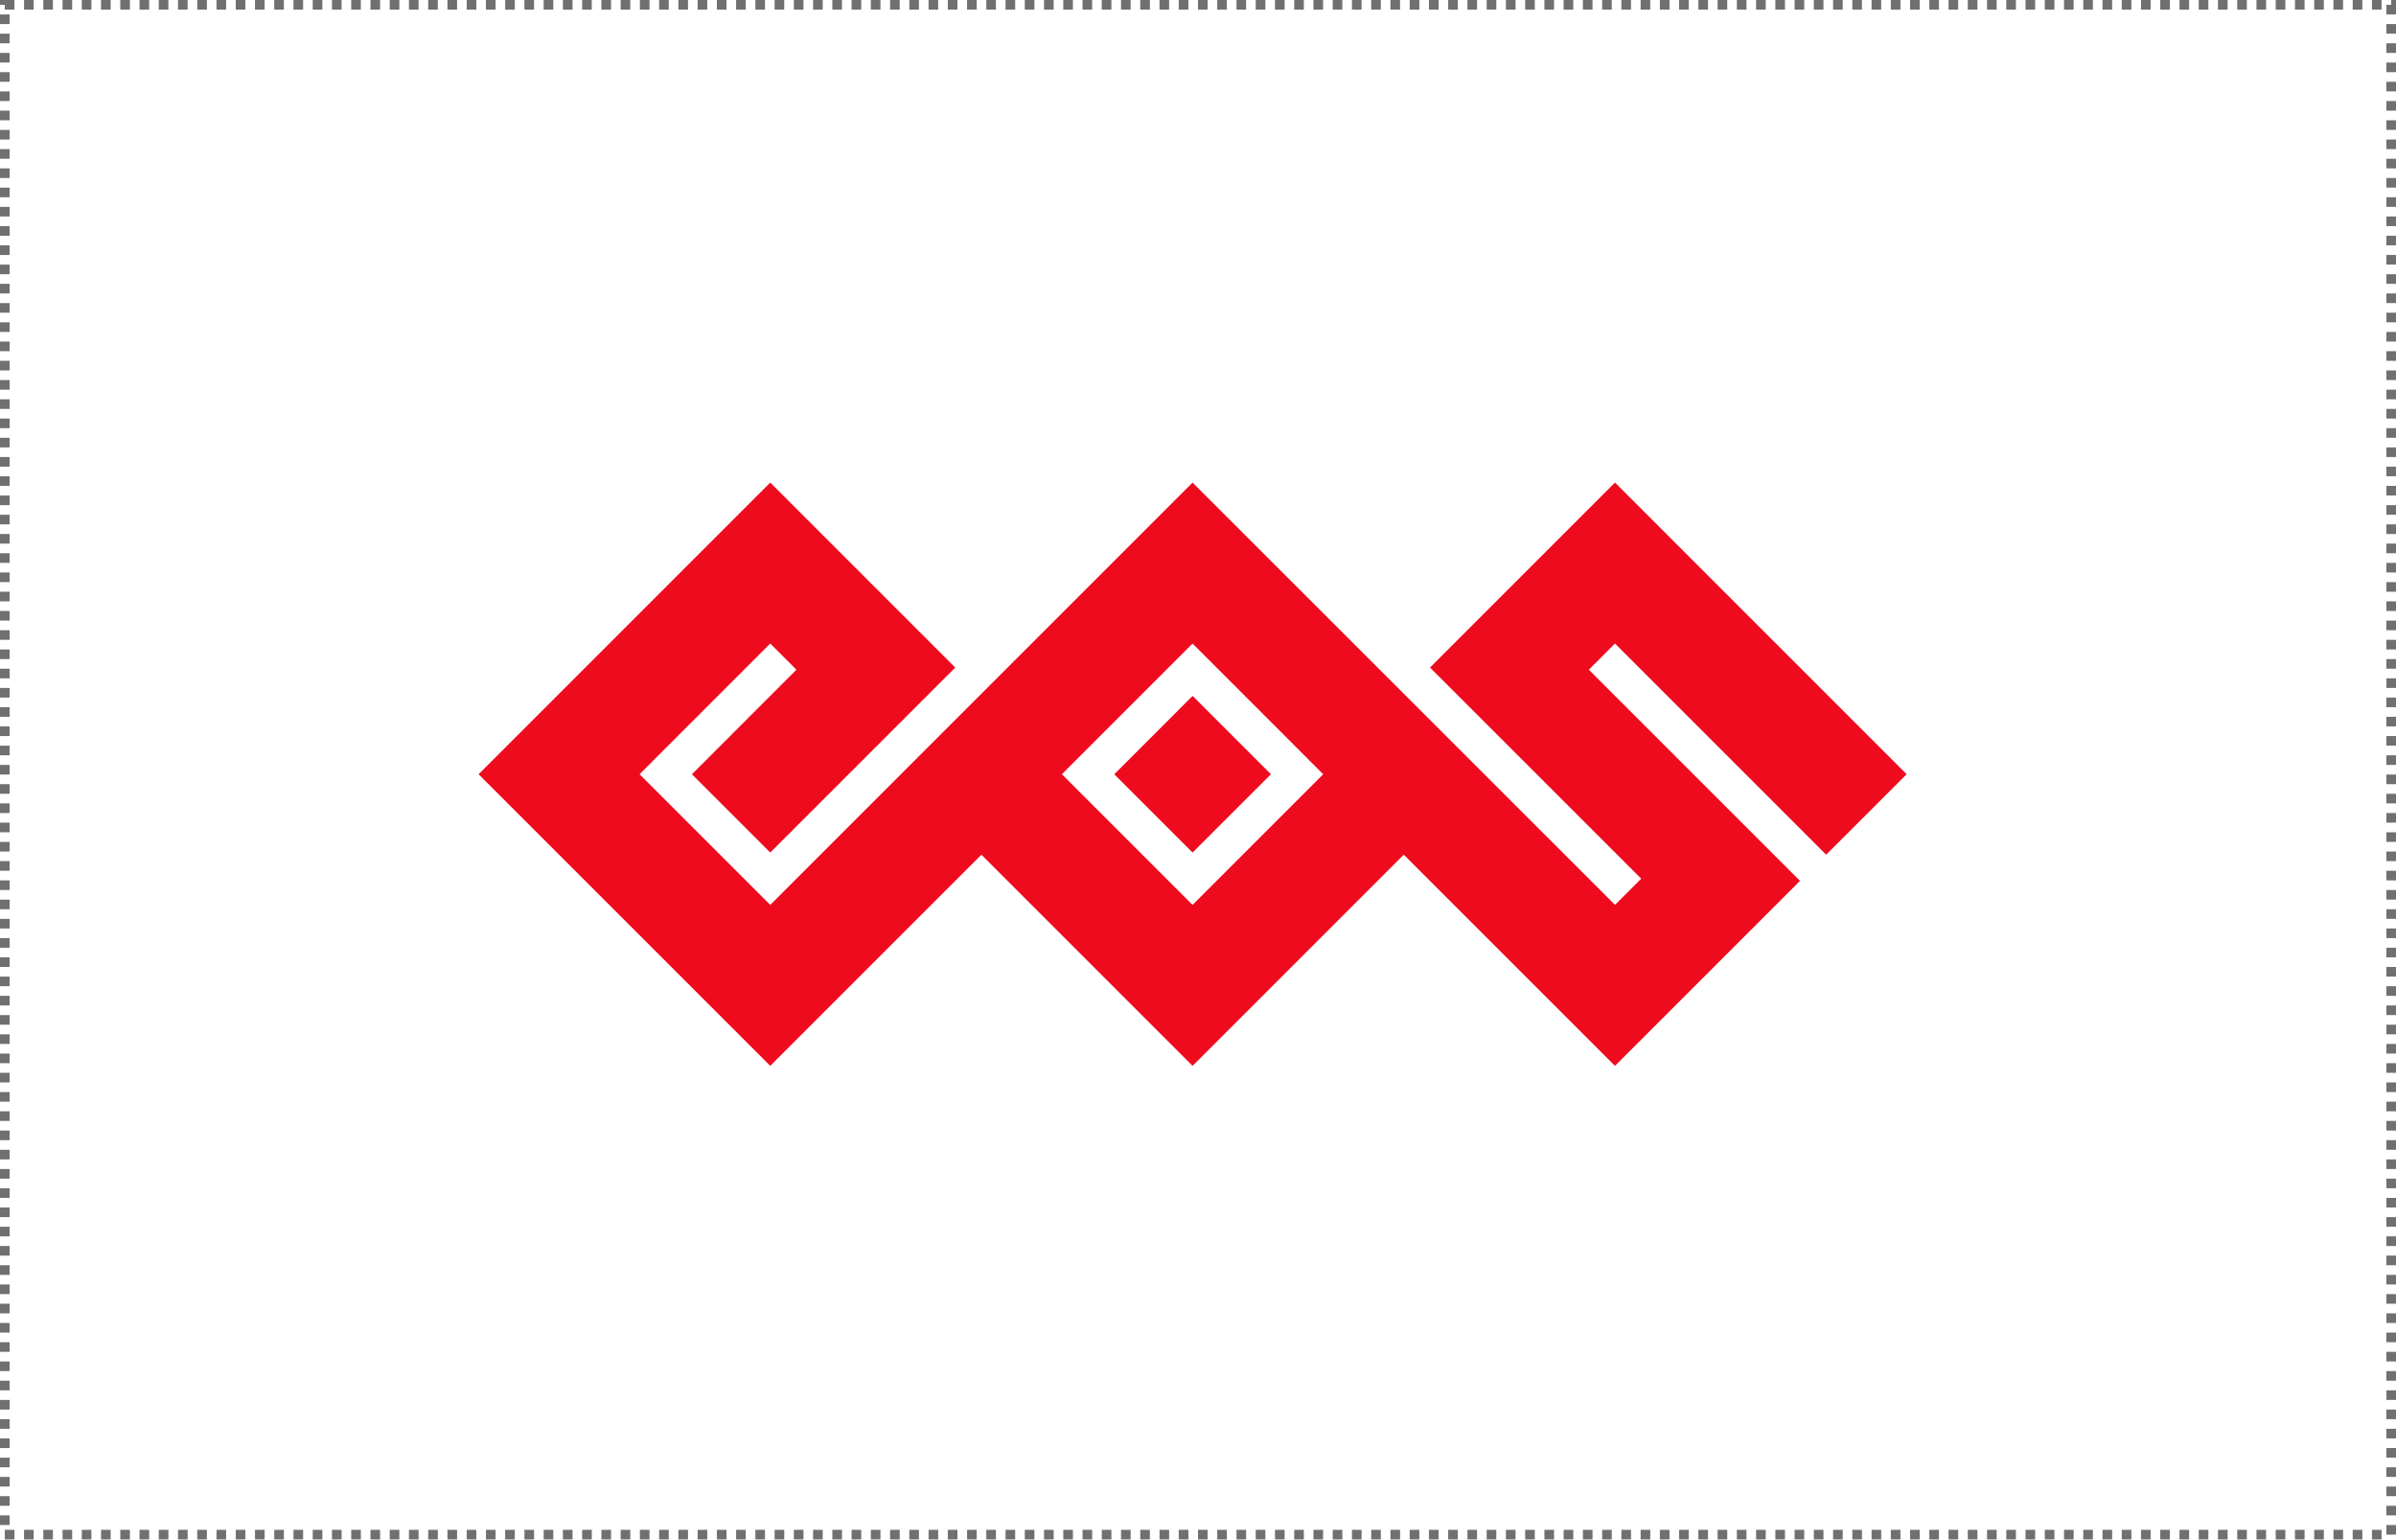
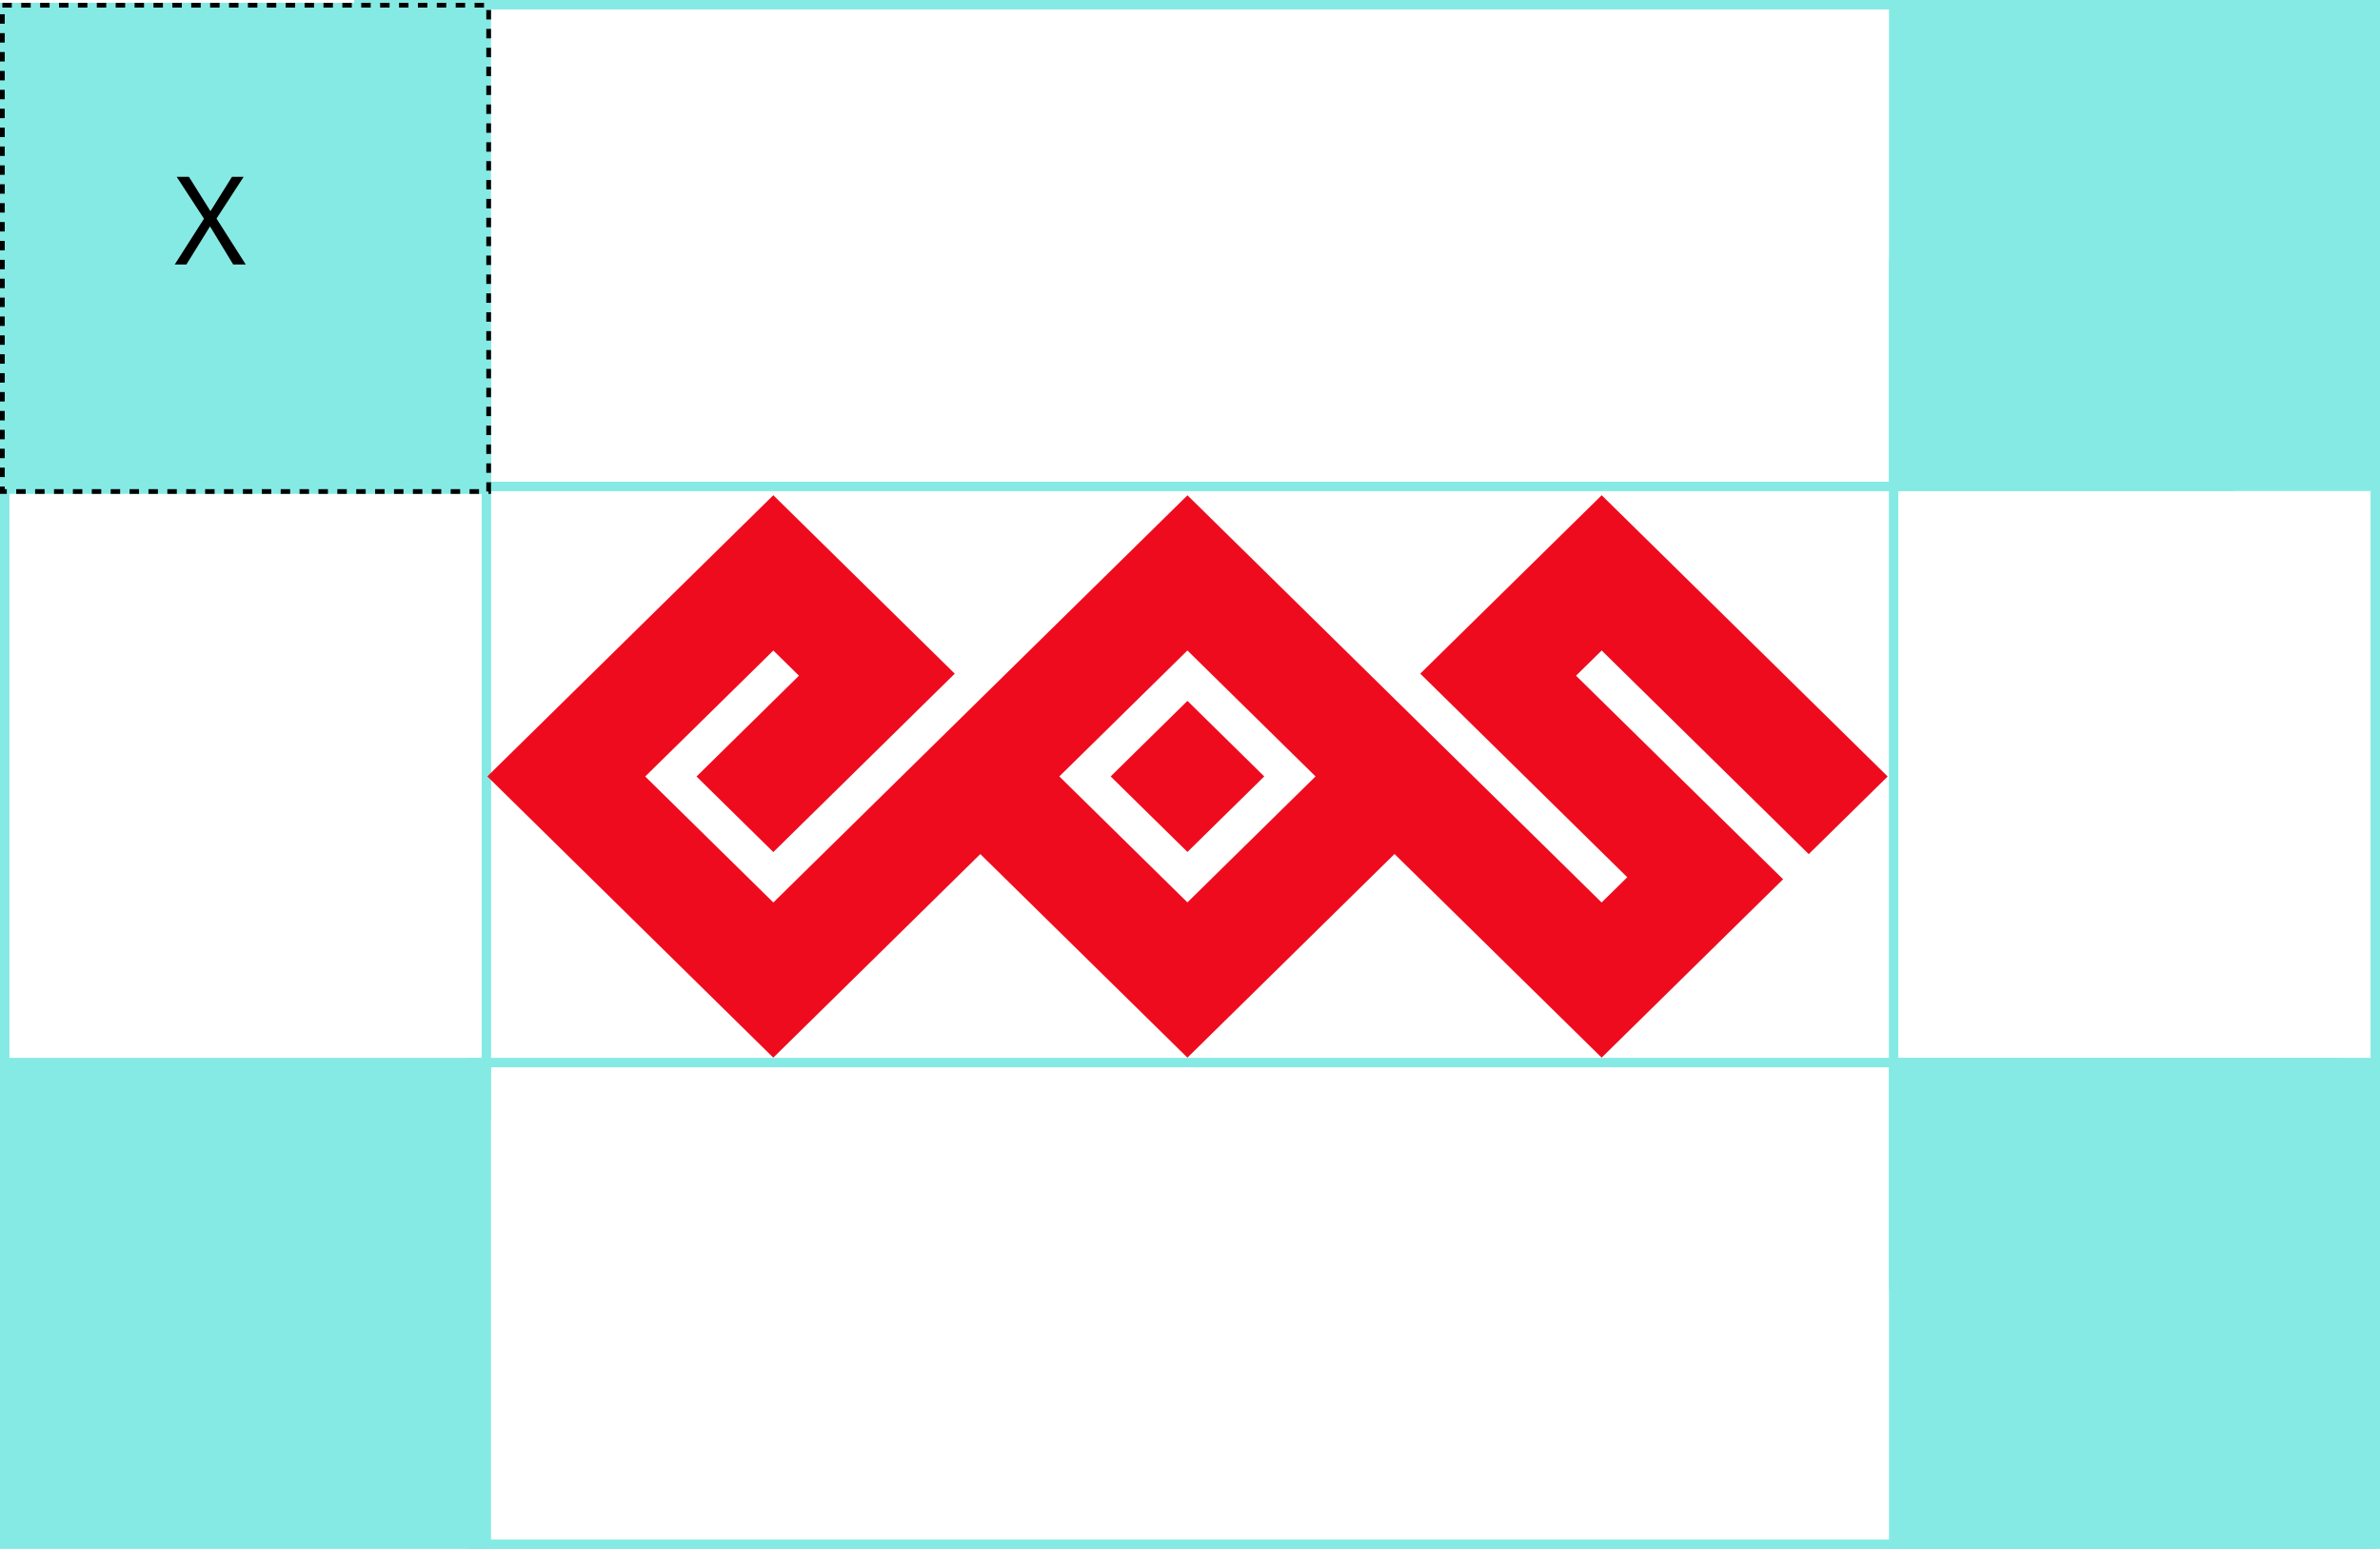
- <svg xmlns="http://www.w3.org/2000/svg" width="249" height="160" viewBox="0 0 249 160">
-   <g id="Group_26" data-name="Group 26" transform="translate(-965 -971)">
-     <g id="logo" transform="translate(1014.737 1021.152)">
-       <path id="Path_1" data-name="Path 1" d="M123.932,37.522l8.141,8.141L123.932,53.8l-8.141-8.135Zm21.947,16.5L123.932,75.973,101.988,54.028,80.042,75.973l-30.31-30.31L80.042,15.35,99.266,34.578,80.042,53.8,71.9,45.665,82.763,34.8l-2.722-2.722L66.463,45.663,80.042,59.242l43.89-43.892,43.9,43.889,2.722-2.72L148.605,34.573l19.223-19.227,30.311,30.313-8.365,8.365L167.828,32.077,165.111,34.8l21.946,21.944L167.828,75.971Zm-8.371-8.358L123.929,32.081,110.35,45.663l13.579,13.579Z" transform="translate(-49.732 -15.346)" fill="#ef0b1e" />
+ <svg xmlns="http://www.w3.org/2000/svg" width="252" height="164" viewBox="0 0 252 164">
+   <g id="Group_528" data-name="Group 528" transform="translate(-758 -2103)">
+     <line id="Line_148" data-name="Line 148" x2="199.01" transform="translate(795.5 2154.5)" fill="none" stroke="#86eae4" stroke-width="1" />
+     <line id="Line_152" data-name="Line 152" x2="199.5" transform="translate(795.5 2103.5)" fill="none" stroke="#86eae4" stroke-width="1" />
+     <line id="Line_149" data-name="Line 149" x2="198" transform="translate(807.5 2215.5)" fill="none" stroke="#86eae4" stroke-width="1" />
+     <line id="Line_153" data-name="Line 153" x2="202" transform="translate(807.5 2266.5)" fill="none" stroke="#86eae4" stroke-width="1" />
+     <line id="Line_150" data-name="Line 150" y2="83" transform="translate(809.5 2138.5)" fill="none" stroke="#86eae4" stroke-width="1" />
+     <line id="Line_154" data-name="Line 154" y2="83" transform="translate(758.5 2138.5)" fill="none" stroke="#86eae4" stroke-width="1" />
+     <line id="Line_151" data-name="Line 151" y2="109" transform="translate(958.5 2130.5)" fill="none" stroke="#86eae4" stroke-width="1" />
+     <line id="Line_155" data-name="Line 155" y2="109" transform="translate(1009.5 2130.5)" fill="none" stroke="#86eae4" stroke-width="1" />
+     <g id="Group_12" data-name="Group 12" transform="translate(900 2106.224)">
+       <rect id="Rectangle_38" data-name="Rectangle 38" width="51.99" height="51.99" transform="translate(-142 -2.925)" fill="#86eae4" />
+       <text id="X" transform="translate(-123.544 24.776)" font-size="13" font-family="Spartan-Regular, Spartan">
+         <tspan x="0" y="0">X</tspan>
+       </text>
+       <g id="Rectangle_44" data-name="Rectangle 44" transform="translate(-142 -2.925)" fill="none" stroke="#000" stroke-width="0.5" stroke-dasharray="1">
+         <rect width="51.99" height="51.99" stroke="none" />
+         <rect x="0.25" y="0.25" width="51.49" height="51.49" fill="none" />
+       </g>
    </g>
-     <g id="Rectangle_20" data-name="Rectangle 20" transform="translate(965 971)" fill="none" stroke="#707070" stroke-width="1" stroke-dasharray="1 1">
-       <rect width="249" height="160" stroke="none" />
-       <rect x="0.5" y="0.5" width="248" height="159" fill="none" />
+     <g id="Group_525" data-name="Group 525" transform="translate(900 2217.926)">
+       <rect id="Rectangle_38-2" data-name="Rectangle 38" width="51.99" height="51.99" transform="translate(-142 -2.925)" fill="#86eae4" />
+     </g>
+     <g id="Group_526" data-name="Group 526" transform="translate(958.01 2215)">
+       <rect id="Rectangle_38-3" data-name="Rectangle 38" width="51.99" height="51.99" fill="#86eae4" />
+     </g>
+     <g id="Group_527" data-name="Group 527" transform="translate(958.01 2103)">
+       <rect id="Rectangle_38-4" data-name="Rectangle 38" width="51.99" height="51.99" fill="#86eae4" />
+     </g>
+     <g id="Group_524" data-name="Group 524" transform="translate(809.598 2154.39)">
+       <path id="Path_1087" data-name="Path 1087" d="M66,31.065l8.132,7.994,8.131-7.994-8.131-8Zm-5.434,0L74.128,17.728,87.694,31.064,74.128,44.4ZM0,31.064,30.28,60.838,52.2,39.285,74.128,60.838l21.929-21.56,21.931,21.56L137.2,41.951,115.275,20.4l2.717-2.669,21.924,21.557,8.358-8.218L117.992,1.294,98.781,20.182,120.7,41.739l-2.716,2.67L74.133,1.3,30.285,44.409,16.719,31.072,30.285,17.735,33,20.4,22.15,31.072l8.133,8,19.21-18.887L30.283,1.292Z" transform="translate(0 -0.249)" fill="#ef0b1e" />
    </g>
  </g>
</svg>
